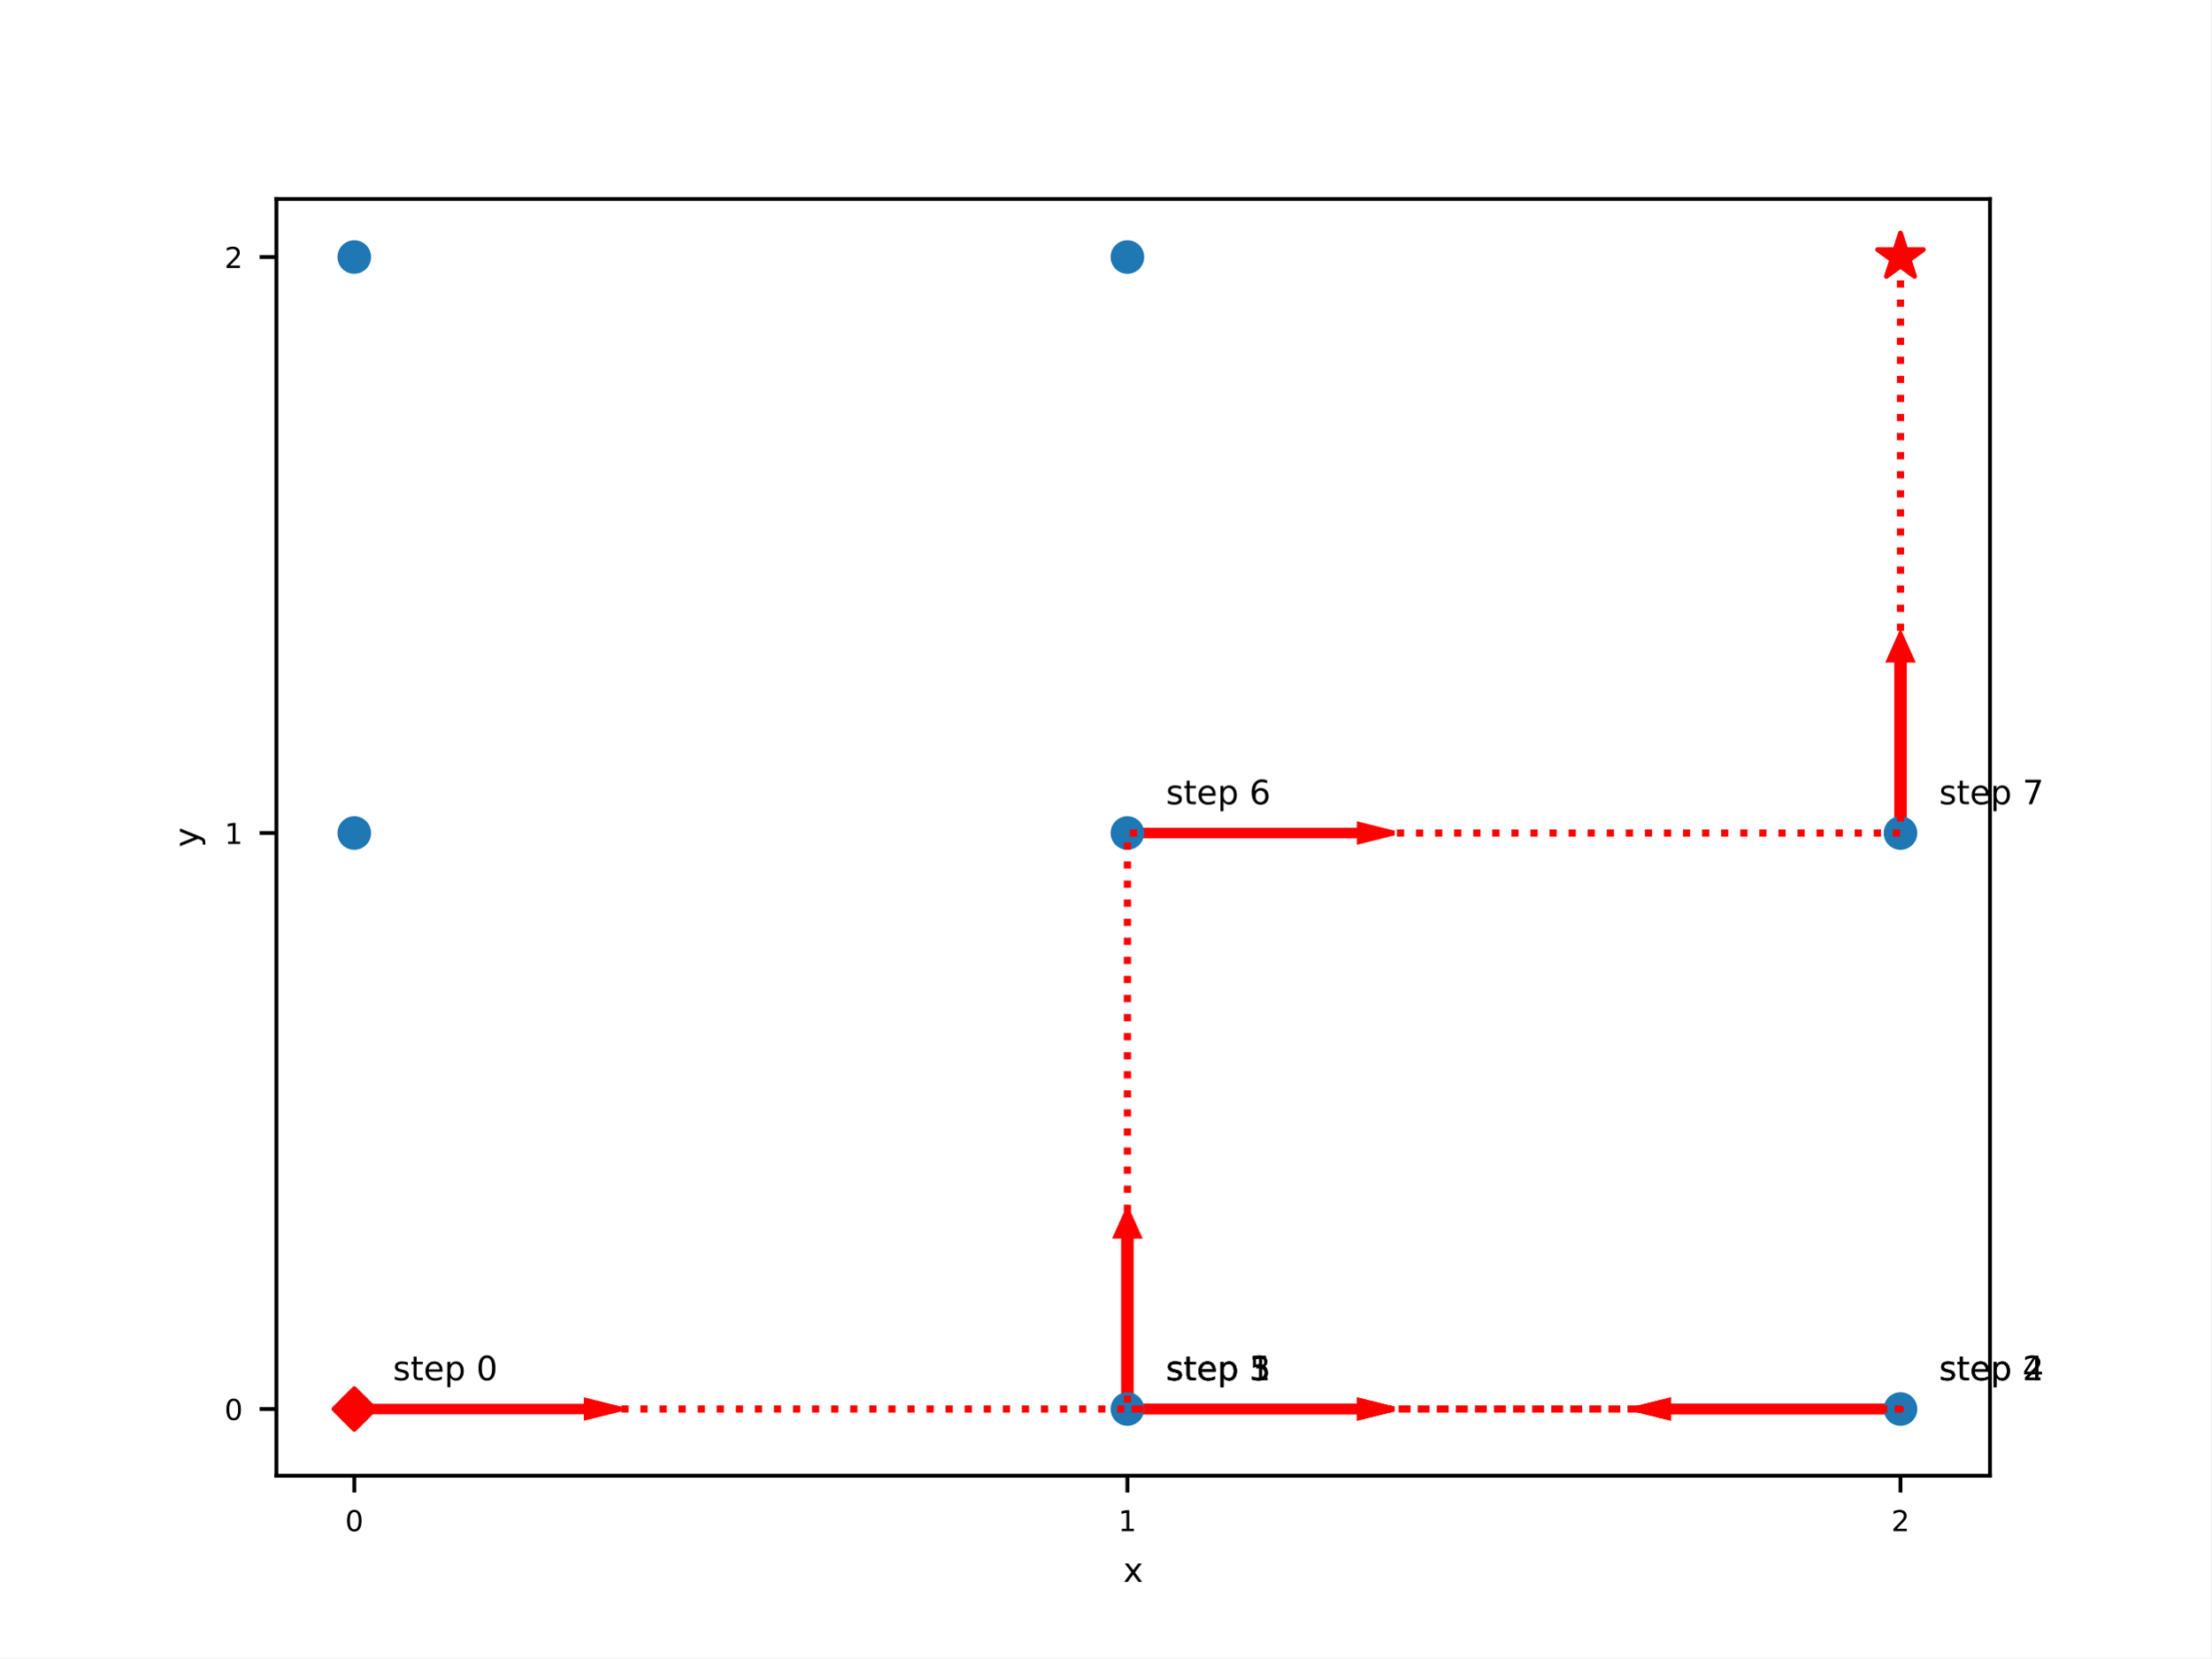
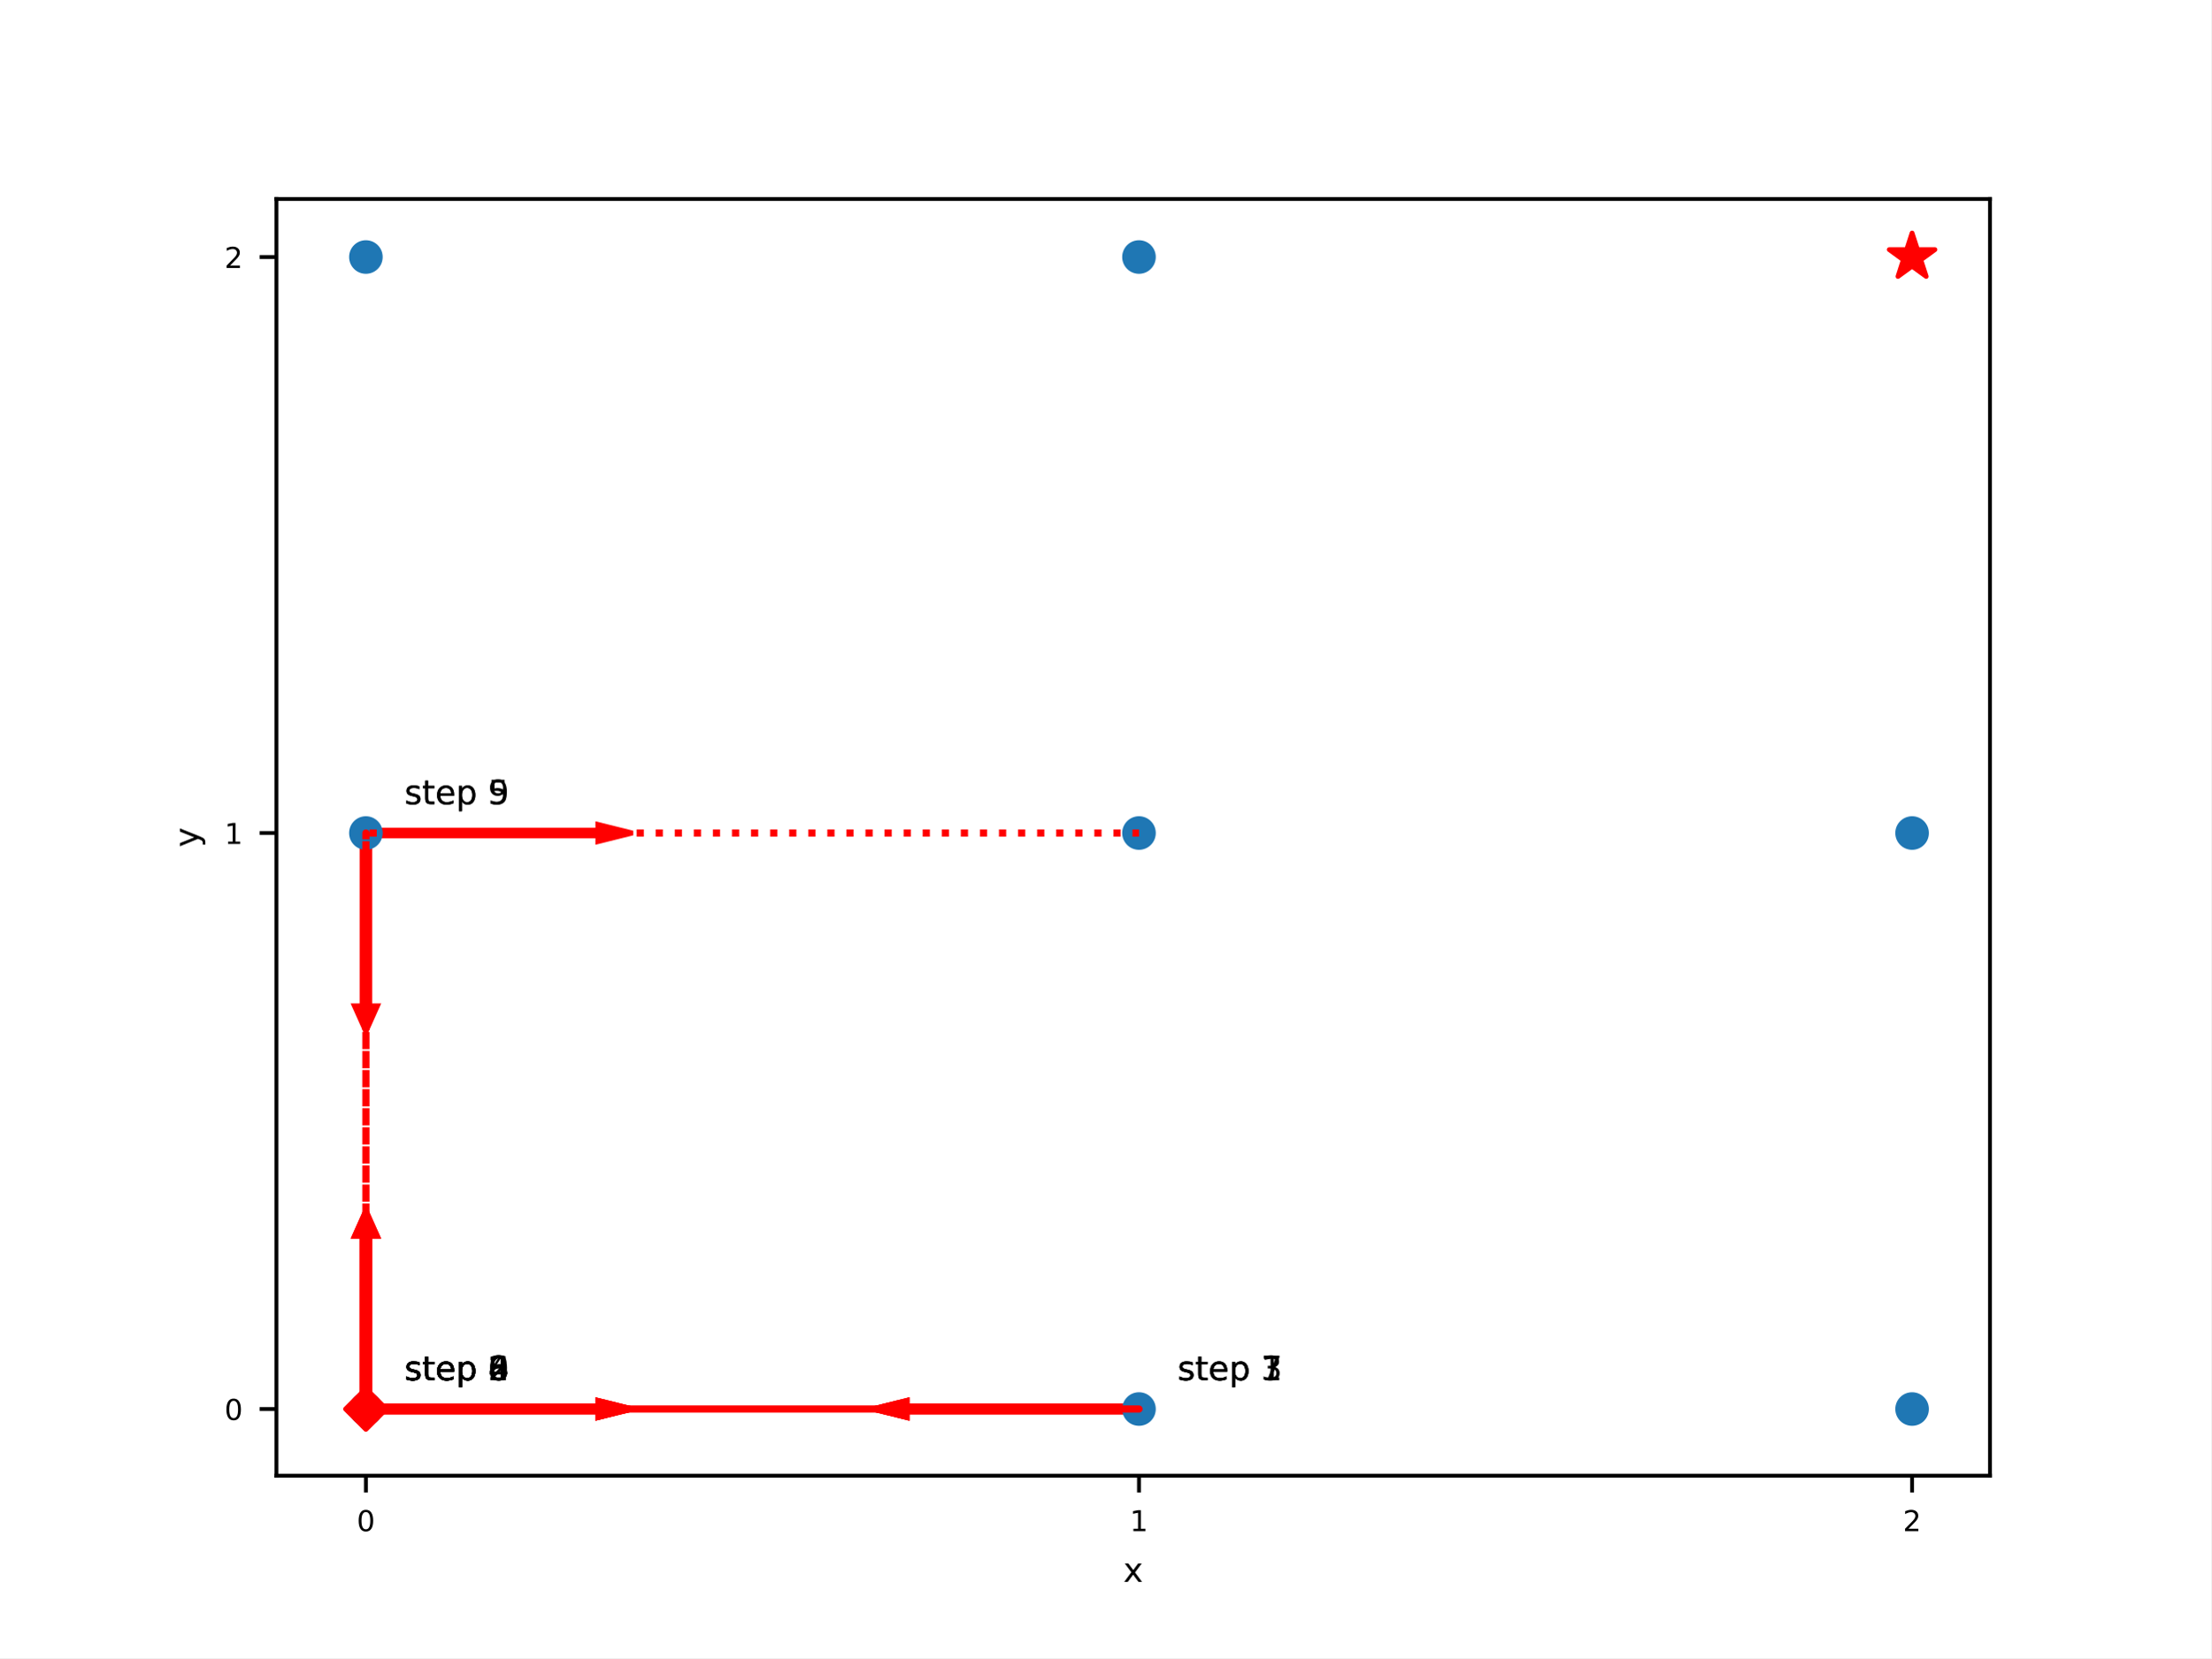
<svg xmlns="http://www.w3.org/2000/svg" xmlns:xlink="http://www.w3.org/1999/xlink" width="460.8pt" height="345.6pt" viewBox="0 0 460.8 345.6" version="1.1">
  <defs>
    <style type="text/css">*{stroke-linejoin: round; stroke-linecap: butt}</style>
  </defs>
  <g id="figure_1">
    <g id="patch_1">
      <path d="M 0 345.6  L 460.8 345.6  L 460.8 0  L 0 0  z " style="fill: #ffffff" />
    </g>
    <g id="axes_1">
      <g id="patch_2">
        <path d="M 57.6 307.584  L 414.72 307.584  L 414.72 41.472  L 57.6 41.472  z " style="fill: #ffffff" />
      </g>
      <g id="patch_3">
-         <path d="M 129.419 293.687  L 122.168 295.488  L 122.168 294.287  L 73.833 294.287  L 73.833 293.087  L 122.168 293.087  L 122.168 291.886  z " clip-path="url(#p199df8d029)" style="fill: #ff0000; stroke: #ff0000; stroke-linejoin: miter" />
+         <path d="M 131.836 293.687  L 124.585 295.488  L 124.585 294.287  L 76.25 294.287  L 76.25 293.087  L 124.585 293.087  L 124.585 291.886  z " clip-path="url(#p8ac2254898)" style="fill: #ff0000; stroke: #ff0000; stroke-linejoin: miter" />
      </g>
      <g id="patch_4">
-         <path d="M 290.538 293.687  L 283.287 295.488  L 283.287 294.287  L 234.952 294.287  L 234.952 293.087  L 283.287 293.087  L 283.287 291.886  z " clip-path="url(#p199df8d029)" style="fill: #ff0000; stroke: #ff0000; stroke-linejoin: miter" />
+         <path d="M 181.782 293.687  L 189.033 291.886  L 189.033 293.087  L 237.368 293.087  L 237.368 294.287  L 189.033 294.287  L 189.033 295.488  z " clip-path="url(#p8ac2254898)" style="fill: #ff0000; stroke: #ff0000; stroke-linejoin: miter" />
      </g>
      <g id="patch_5">
-         <path d="M 340.484 293.687  L 347.735 291.886  L 347.735 293.087  L 396.07 293.087  L 396.07 294.287  L 347.735 294.287  L 347.735 295.488  z " clip-path="url(#p199df8d029)" style="fill: #ff0000; stroke: #ff0000; stroke-linejoin: miter" />
+         <path d="M 131.836 293.687  L 124.585 295.488  L 124.585 294.287  L 76.25 294.287  L 76.25 293.087  L 124.585 293.087  L 124.585 291.886  z " clip-path="url(#p8ac2254898)" style="fill: #ff0000; stroke: #ff0000; stroke-linejoin: miter" />
      </g>
      <g id="patch_6">
-         <path d="M 290.538 293.687  L 283.287 295.488  L 283.287 294.287  L 234.952 294.287  L 234.952 293.087  L 283.287 293.087  L 283.287 291.886  z " clip-path="url(#p199df8d029)" style="fill: #ff0000; stroke: #ff0000; stroke-linejoin: miter" />
+         <path d="M 181.782 293.687  L 189.033 291.886  L 189.033 293.087  L 237.368 293.087  L 237.368 294.287  L 189.033 294.287  L 189.033 295.488  z " clip-path="url(#p8ac2254898)" style="fill: #ff0000; stroke: #ff0000; stroke-linejoin: miter" />
      </g>
      <g id="patch_7">
-         <path d="M 340.484 293.687  L 347.735 291.886  L 347.735 293.087  L 396.07 293.087  L 396.07 294.287  L 347.735 294.287  L 347.735 295.488  z " clip-path="url(#p199df8d029)" style="fill: #ff0000; stroke: #ff0000; stroke-linejoin: miter" />
+         <path d="M 76.25 252.267  L 78.666 257.669  L 77.055 257.669  L 77.055 293.687  L 75.444 293.687  L 75.444 257.669  L 73.833 257.669  z " clip-path="url(#p8ac2254898)" style="fill: #ff0000; stroke: #ff0000; stroke-linejoin: miter" />
      </g>
      <g id="patch_8">
-         <path d="M 234.952 252.267  L 237.368 257.669  L 235.757 257.669  L 235.757 293.687  L 234.146 293.687  L 234.146 257.669  L 232.535 257.669  z " clip-path="url(#p199df8d029)" style="fill: #ff0000; stroke: #ff0000; stroke-linejoin: miter" />
+         <path d="M 76.25 215.048  L 73.833 209.645  L 75.444 209.645  L 75.444 173.628  L 77.055 173.628  L 77.055 209.645  L 78.666 209.645  z " clip-path="url(#p8ac2254898)" style="fill: #ff0000; stroke: #ff0000; stroke-linejoin: miter" />
      </g>
      <g id="patch_9">
-         <path d="M 290.538 173.628  L 283.287 175.428  L 283.287 174.228  L 234.952 174.228  L 234.952 173.027  L 283.287 173.027  L 283.287 171.827  z " clip-path="url(#p199df8d029)" style="fill: #ff0000; stroke: #ff0000; stroke-linejoin: miter" />
+         <path d="M 131.836 293.687  L 124.585 295.488  L 124.585 294.287  L 76.25 294.287  L 76.25 293.087  L 124.585 293.087  L 124.585 291.886  z " clip-path="url(#p8ac2254898)" style="fill: #ff0000; stroke: #ff0000; stroke-linejoin: miter" />
      </g>
      <g id="patch_10">
-         <path d="M 396.07 132.207  L 398.487 137.61  L 396.876 137.61  L 396.876 173.628  L 395.265 173.628  L 395.265 137.61  L 393.654 137.61  z " clip-path="url(#p199df8d029)" style="fill: #ff0000; stroke: #ff0000; stroke-linejoin: miter" />
+         <path d="M 181.782 293.687  L 189.033 291.886  L 189.033 293.087  L 237.368 293.087  L 237.368 294.287  L 189.033 294.287  L 189.033 295.488  z " clip-path="url(#p8ac2254898)" style="fill: #ff0000; stroke: #ff0000; stroke-linejoin: miter" />
+       </g>
+       <g id="patch_11">
+         <path d="M 76.25 252.267  L 78.666 257.669  L 77.055 257.669  L 77.055 293.687  L 75.444 293.687  L 75.444 257.669  L 73.833 257.669  z " clip-path="url(#p8ac2254898)" style="fill: #ff0000; stroke: #ff0000; stroke-linejoin: miter" />
+       </g>
+       <g id="patch_12">
+         <path d="M 131.836 173.628  L 124.585 175.428  L 124.585 174.228  L 76.25 174.228  L 76.25 173.027  L 124.585 173.027  L 124.585 171.827  z " clip-path="url(#p8ac2254898)" style="fill: #ff0000; stroke: #ff0000; stroke-linejoin: miter" />
      </g>
      <g id="PathCollection_1">
        <defs>
-           <path id="m588a69c853" d="M 0 3  C 0.796 3 1.559 2.684 2.121 2.121  C 2.684 1.559 3 0.796 3 0  C 3 -0.796 2.684 -1.559 2.121 -2.121  C 1.559 -2.684 0.796 -3 0 -3  C -0.796 -3 -1.559 -2.684 -2.121 -2.121  C -2.684 -1.559 -3 -0.796 -3 0  C -3 0.796 -2.684 1.559 -2.121 2.121  C -1.559 2.684 -0.796 3 0 3  z " style="stroke: #1f77b4" />
+           <path id="mb5312d14bb" d="M 0 3  C 0.796 3 1.559 2.684 2.121 2.121  C 2.684 1.559 3 0.796 3 0  C 3 -0.796 2.684 -1.559 2.121 -2.121  C 1.559 -2.684 0.796 -3 0 -3  C -0.796 -3 -1.559 -2.684 -2.121 -2.121  C -2.684 -1.559 -3 -0.796 -3 0  C -3 0.796 -2.684 1.559 -2.121 2.121  C -1.559 2.684 -0.796 3 0 3  z " style="stroke: #1f77b4" />
        </defs>
-         <g clip-path="url(#p199df8d029)">
-           <use xlink:href="#m588a69c853" x="73.833" y="293.687" style="fill: #1f77b4; stroke: #1f77b4" />
-           <use xlink:href="#m588a69c853" x="73.833" y="173.628" style="fill: #1f77b4; stroke: #1f77b4" />
-           <use xlink:href="#m588a69c853" x="73.833" y="53.568" style="fill: #1f77b4; stroke: #1f77b4" />
-           <use xlink:href="#m588a69c853" x="234.952" y="293.687" style="fill: #1f77b4; stroke: #1f77b4" />
-           <use xlink:href="#m588a69c853" x="234.952" y="173.628" style="fill: #1f77b4; stroke: #1f77b4" />
-           <use xlink:href="#m588a69c853" x="234.952" y="53.568" style="fill: #1f77b4; stroke: #1f77b4" />
-           <use xlink:href="#m588a69c853" x="396.07" y="293.687" style="fill: #1f77b4; stroke: #1f77b4" />
-           <use xlink:href="#m588a69c853" x="396.07" y="173.628" style="fill: #1f77b4; stroke: #1f77b4" />
+         <g clip-path="url(#p8ac2254898)">
+           <use xlink:href="#mb5312d14bb" x="76.25" y="293.687" style="fill: #1f77b4; stroke: #1f77b4" />
+           <use xlink:href="#mb5312d14bb" x="76.25" y="173.628" style="fill: #1f77b4; stroke: #1f77b4" />
+           <use xlink:href="#mb5312d14bb" x="76.25" y="53.568" style="fill: #1f77b4; stroke: #1f77b4" />
+           <use xlink:href="#mb5312d14bb" x="237.368" y="293.687" style="fill: #1f77b4; stroke: #1f77b4" />
+           <use xlink:href="#mb5312d14bb" x="237.368" y="173.628" style="fill: #1f77b4; stroke: #1f77b4" />
+           <use xlink:href="#mb5312d14bb" x="237.368" y="53.568" style="fill: #1f77b4; stroke: #1f77b4" />
+           <use xlink:href="#mb5312d14bb" x="398.487" y="293.687" style="fill: #1f77b4; stroke: #1f77b4" />
+           <use xlink:href="#mb5312d14bb" x="398.487" y="173.628" style="fill: #1f77b4; stroke: #1f77b4" />
        </g>
      </g>
      <g id="PathCollection_2">
        <defs>
-           <path id="m4b61e45c72" d="M -0 4.243  L 4.243 0  L 0 -4.243  L -4.243 -0  z " style="stroke: #ff0000" />
+           <path id="m0d78491011" d="M -0 4.243  L 4.243 0  L 0 -4.243  L -4.243 -0  z " style="stroke: #ff0000" />
        </defs>
-         <g clip-path="url(#p199df8d029)">
-           <use xlink:href="#m4b61e45c72" x="73.833" y="293.687" style="fill: #ff0000; stroke: #ff0000" />
+         <g clip-path="url(#p8ac2254898)">
+           <use xlink:href="#m0d78491011" x="76.25" y="293.687" style="fill: #ff0000; stroke: #ff0000" />
        </g>
      </g>
      <g id="PathCollection_3">
        <defs>
-           <path id="mdf973f0342" d="M 0 -5  L -1.123 -1.545  L -4.755 -1.545  L -1.816 0.59  L -2.939 4.045  L -0 1.91  L 2.939 4.045  L 1.816 0.59  L 4.755 -1.545  L 1.123 -1.545  z " style="stroke: #ff0000" />
+           <path id="m7e9fb0a55d" d="M 0 -5  L -1.123 -1.545  L -4.755 -1.545  L -1.816 0.59  L -2.939 4.045  L -0 1.91  L 2.939 4.045  L 1.816 0.59  L 4.755 -1.545  L 1.123 -1.545  z " style="stroke: #ff0000" />
        </defs>
-         <g clip-path="url(#p199df8d029)">
-           <use xlink:href="#mdf973f0342" x="396.07" y="53.568" style="fill: #ff0000; stroke: #ff0000" />
+         <g clip-path="url(#p8ac2254898)">
+           <use xlink:href="#m7e9fb0a55d" x="398.487" y="53.568" style="fill: #ff0000; stroke: #ff0000" />
        </g>
      </g>
      <g id="matplotlib.axis_1">
        <g id="xtick_1">
          <g id="line2d_1">
            <defs>
-               <path id="m237c751050" d="M 0 0  L 0 3.5  " style="stroke: #000000; stroke-width: 0.8" />
+               <path id="me01db41995" d="M 0 0  L 0 3.5  " style="stroke: #000000; stroke-width: 0.8" />
            </defs>
            <g>
-               <use xlink:href="#m237c751050" x="73.833" y="307.584" style="stroke: #000000; stroke-width: 0.8" />
+               <use xlink:href="#me01db41995" x="76.25" y="307.584" style="stroke: #000000; stroke-width: 0.8" />
            </g>
          </g>
          <g id="text_1">
-             <g transform="translate(71.92398 319.1431) scale(0.06 -0.06)">
+             <g transform="translate(74.34076 319.1431) scale(0.06 -0.06)">
              <defs>
                <path id="DejaVuSans-30" d="M 2034 4250  Q 1547 4250 1301 3770  Q 1056 3291 1056 2328  Q 1056 1369 1301 889  Q 1547 409 2034 409  Q 2525 409 2770 889  Q 3016 1369 3016 2328  Q 3016 3291 2770 3770  Q 2525 4250 2034 4250  z M 2034 4750  Q 2819 4750 3233 4129  Q 3647 3509 3647 2328  Q 3647 1150 3233 529  Q 2819 -91 2034 -91  Q 1250 -91 836 529  Q 422 1150 422 2328  Q 422 3509 836 4129  Q 1250 4750 2034 4750  z " transform="scale(0.015625)" />
              </defs>
              <use xlink:href="#DejaVuSans-30" />
            </g>
          </g>
        </g>
        <g id="xtick_2">
          <g id="line2d_2">
            <g>
-               <use xlink:href="#m237c751050" x="234.952" y="307.584" style="stroke: #000000; stroke-width: 0.8" />
+               <use xlink:href="#me01db41995" x="237.368" y="307.584" style="stroke: #000000; stroke-width: 0.8" />
            </g>
          </g>
          <g id="text_2">
-             <g transform="translate(233.0429 319.1431) scale(0.06 -0.06)">
+             <g transform="translate(235.4596 319.1431) scale(0.06 -0.06)">
              <defs>
                <path id="DejaVuSans-31" d="M 794 531  L 1825 531  L 1825 4091  L 703 3866  L 703 4441  L 1819 4666  L 2450 4666  L 2450 531  L 3481 531  L 3481 0  L 794 0  L 794 531  z " transform="scale(0.015625)" />
              </defs>
              <use xlink:href="#DejaVuSans-31" />
            </g>
          </g>
        </g>
        <g id="xtick_3">
          <g id="line2d_3">
            <g>
-               <use xlink:href="#m237c751050" x="396.07" y="307.584" style="stroke: #000000; stroke-width: 0.8" />
+               <use xlink:href="#me01db41995" x="398.487" y="307.584" style="stroke: #000000; stroke-width: 0.8" />
            </g>
          </g>
          <g id="text_3">
-             <g transform="translate(394.1617 319.1431) scale(0.06 -0.06)">
+             <g transform="translate(396.5785 319.1431) scale(0.06 -0.06)">
              <defs>
                <path id="DejaVuSans-32" d="M 1228 531  L 3431 531  L 3431 0  L 469 0  L 469 531  Q 828 903 1448 1529  Q 2069 2156 2228 2338  Q 2531 2678 2651 2914  Q 2772 3150 2772 3378  Q 2772 3750 2511 3984  Q 2250 4219 1831 4219  Q 1534 4219 1204 4116  Q 875 4013 500 3803  L 500 4441  Q 881 4594 1212 4672  Q 1544 4750 1819 4750  Q 2544 4750 2975 4387  Q 3406 4025 3406 3419  Q 3406 3131 3298 2873  Q 3191 2616 2906 2266  Q 2828 2175 2409 1742  Q 1991 1309 1228 531  z " transform="scale(0.015625)" />
              </defs>
              <use xlink:href="#DejaVuSans-32" />
            </g>
          </g>
        </g>
        <g id="text_4">
          <g transform="translate(234.0884 329.7098) scale(0.07 -0.07)">
            <defs>
              <path id="DejaVuSans-78" d="M 3513 3500  L 2247 1797  L 3578 0  L 2900 0  L 1881 1375  L 863 0  L 184 0  L 1544 1831  L 300 3500  L 978 3500  L 1906 2253  L 2834 3500  L 3513 3500  z " transform="scale(0.015625)" />
            </defs>
            <use xlink:href="#DejaVuSans-78" />
          </g>
        </g>
      </g>
      <g id="matplotlib.axis_2">
        <g id="ytick_1">
          <g id="line2d_4">
            <defs>
-               <path id="m991e6a438a" d="M 0 0  L -3.5 0  " style="stroke: #000000; stroke-width: 0.8" />
+               <path id="m3c64e7ccc3" d="M 0 0  L -3.5 0  " style="stroke: #000000; stroke-width: 0.8" />
            </defs>
            <g>
-               <use xlink:href="#m991e6a438a" x="57.6" y="293.687" style="stroke: #000000; stroke-width: 0.8" />
+               <use xlink:href="#m3c64e7ccc3" x="57.6" y="293.687" style="stroke: #000000; stroke-width: 0.8" />
            </g>
          </g>
          <g id="text_5">
            <g transform="translate(46.7825 295.9666) scale(0.06 -0.06)">
              <use xlink:href="#DejaVuSans-30" />
            </g>
          </g>
        </g>
        <g id="ytick_2">
          <g id="line2d_5">
            <g>
-               <use xlink:href="#m991e6a438a" x="57.6" y="173.628" style="stroke: #000000; stroke-width: 0.8" />
+               <use xlink:href="#m3c64e7ccc3" x="57.6" y="173.628" style="stroke: #000000; stroke-width: 0.8" />
            </g>
          </g>
          <g id="text_6">
            <g transform="translate(46.7825 175.9071) scale(0.06 -0.06)">
              <use xlink:href="#DejaVuSans-31" />
            </g>
          </g>
        </g>
        <g id="ytick_3">
          <g id="line2d_6">
            <g>
-               <use xlink:href="#m991e6a438a" x="57.6" y="53.568" style="stroke: #000000; stroke-width: 0.8" />
+               <use xlink:href="#m3c64e7ccc3" x="57.6" y="53.568" style="stroke: #000000; stroke-width: 0.8" />
            </g>
          </g>
          <g id="text_7">
            <g transform="translate(46.7825 55.84753) scale(0.06 -0.06)">
              <use xlink:href="#DejaVuSans-32" />
            </g>
          </g>
        </g>
        <g id="text_8">
          <g transform="translate(41.32672 176.5996) rotate(-90) scale(0.07 -0.07)">
            <defs>
              <path id="DejaVuSans-79" d="M 2059 -325  Q 1816 -950 1584 -1140  Q 1353 -1331 966 -1331  L 506 -1331  L 506 -850  L 844 -850  Q 1081 -850 1212 -737  Q 1344 -625 1503 -206  L 1606 56  L 191 3500  L 800 3500  L 1894 763  L 2988 3500  L 3597 3500  L 2059 -325  z " transform="scale(0.015625)" />
            </defs>
            <use xlink:href="#DejaVuSans-79" />
          </g>
        </g>
      </g>
      <g id="line2d_7">
-         <path d="M 73.833 293.687  L 234.952 293.687  L 396.07 293.687  L 234.952 293.687  L 396.07 293.687  L 234.952 293.687  L 234.952 173.628  L 396.07 173.628  L 396.07 53.568  " clip-path="url(#p199df8d029)" style="fill: none; stroke-dasharray: 1.5,2.475; stroke-dashoffset: 0; stroke: #ff0000; stroke-width: 1.5" />
-       </g>
-       <g id="patch_11">
+         <path d="M 76.25 293.687  L 237.368 293.687  L 76.25 293.687  L 237.368 293.687  L 76.25 293.687  L 76.25 173.628  L 76.25 293.687  L 237.368 293.687  L 76.25 293.687  L 76.25 173.628  L 237.368 173.628  " clip-path="url(#p8ac2254898)" style="fill: none; stroke-dasharray: 1.5,2.475; stroke-dashoffset: 0; stroke: #ff0000; stroke-width: 1.5" />
+       </g>
+       <g id="patch_13">
        <path d="M 57.6 307.584  L 57.6 41.472  " style="fill: none; stroke: #000000; stroke-width: 0.8; stroke-linejoin: miter; stroke-linecap: square" />
      </g>
-       <g id="patch_12">
+       <g id="patch_14">
        <path d="M 414.72 307.584  L 414.72 41.472  " style="fill: none; stroke: #000000; stroke-width: 0.8; stroke-linejoin: miter; stroke-linecap: square" />
      </g>
-       <g id="patch_13">
+       <g id="patch_15">
        <path d="M 57.6 307.584  L 414.72 307.584  " style="fill: none; stroke: #000000; stroke-width: 0.8; stroke-linejoin: miter; stroke-linecap: square" />
      </g>
-       <g id="patch_14">
+       <g id="patch_16">
        <path d="M 57.6 41.472  L 414.72 41.472  " style="fill: none; stroke: #000000; stroke-width: 0.8; stroke-linejoin: miter; stroke-linecap: square" />
      </g>
      <g id="text_9">
-         <g transform="translate(81.88867 287.6841) scale(0.07 -0.07)">
+         <g transform="translate(84.30545 287.6841) scale(0.07 -0.07)">
          <defs>
            <path id="DejaVuSans-73" d="M 2834 3397  L 2834 2853  Q 2591 2978 2328 3040  Q 2066 3103 1784 3103  Q 1356 3103 1142 2972  Q 928 2841 928 2578  Q 928 2378 1081 2264  Q 1234 2150 1697 2047  L 1894 2003  Q 2506 1872 2764 1633  Q 3022 1394 3022 966  Q 3022 478 2636 193  Q 2250 -91 1575 -91  Q 1294 -91 989 -36  Q 684 19 347 128  L 347 722  Q 666 556 975 473  Q 1284 391 1588 391  Q 1994 391 2212 530  Q 2431 669 2431 922  Q 2431 1156 2273 1281  Q 2116 1406 1581 1522  L 1381 1569  Q 847 1681 609 1914  Q 372 2147 372 2553  Q 372 3047 722 3315  Q 1072 3584 1716 3584  Q 2034 3584 2315 3537  Q 2597 3491 2834 3397  z " transform="scale(0.015625)" />
            <path id="DejaVuSans-74" d="M 1172 4494  L 1172 3500  L 2356 3500  L 2356 3053  L 1172 3053  L 1172 1153  Q 1172 725 1289 603  Q 1406 481 1766 481  L 2356 481  L 2356 0  L 1766 0  Q 1100 0 847 248  Q 594 497 594 1153  L 594 3053  L 172 3053  L 172 3500  L 594 3500  L 594 4494  L 1172 4494  z " transform="scale(0.015625)" />
            <path id="DejaVuSans-65" d="M 3597 1894  L 3597 1613  L 953 1613  Q 991 1019 1311 708  Q 1631 397 2203 397  Q 2534 397 2845 478  Q 3156 559 3463 722  L 3463 178  Q 3153 47 2828 -22  Q 2503 -91 2169 -91  Q 1331 -91 842 396  Q 353 884 353 1716  Q 353 2575 817 3079  Q 1281 3584 2069 3584  Q 2775 3584 3186 3129  Q 3597 2675 3597 1894  z M 3022 2063  Q 3016 2534 2758 2815  Q 2500 3097 2075 3097  Q 1594 3097 1305 2825  Q 1016 2553 972 2059  L 3022 2063  z " transform="scale(0.015625)" />
            <path id="DejaVuSans-70" d="M 1159 525  L 1159 -1331  L 581 -1331  L 581 3500  L 1159 3500  L 1159 2969  Q 1341 3281 1617 3432  Q 1894 3584 2278 3584  Q 2916 3584 3314 3078  Q 3713 2572 3713 1747  Q 3713 922 3314 415  Q 2916 -91 2278 -91  Q 1894 -91 1617 61  Q 1341 213 1159 525  z M 3116 1747  Q 3116 2381 2855 2742  Q 2594 3103 2138 3103  Q 1681 3103 1420 2742  Q 1159 2381 1159 1747  Q 1159 1113 1420 752  Q 1681 391 2138 391  Q 2594 391 2855 752  Q 3116 1113 3116 1747  z " transform="scale(0.015625)" />
            <path id="DejaVuSans-20" transform="scale(0.015625)" />
          </defs>
          <use xlink:href="#DejaVuSans-73" />
          <use xlink:href="#DejaVuSans-74" x="52.1" />
          <use xlink:href="#DejaVuSans-65" x="91.309" />
          <use xlink:href="#DejaVuSans-70" x="152.832" />
          <use xlink:href="#DejaVuSans-20" x="216.309" />
          <use xlink:href="#DejaVuSans-30" x="248.096" />
        </g>
      </g>
      <g id="text_10">
-         <g transform="translate(243.0076 287.6841) scale(0.07 -0.07)">
+         <g transform="translate(245.4243 287.6841) scale(0.07 -0.07)">
          <use xlink:href="#DejaVuSans-73" />
          <use xlink:href="#DejaVuSans-74" x="52.1" />
          <use xlink:href="#DejaVuSans-65" x="91.309" />
          <use xlink:href="#DejaVuSans-70" x="152.832" />
          <use xlink:href="#DejaVuSans-20" x="216.309" />
          <use xlink:href="#DejaVuSans-31" x="248.096" />
        </g>
      </g>
      <g id="text_11">
-         <g transform="translate(404.1264 287.6841) scale(0.07 -0.07)">
+         <g transform="translate(84.30545 287.6841) scale(0.07 -0.07)">
          <use xlink:href="#DejaVuSans-73" />
          <use xlink:href="#DejaVuSans-74" x="52.1" />
          <use xlink:href="#DejaVuSans-65" x="91.309" />
          <use xlink:href="#DejaVuSans-70" x="152.832" />
          <use xlink:href="#DejaVuSans-20" x="216.309" />
          <use xlink:href="#DejaVuSans-32" x="248.096" />
        </g>
      </g>
      <g id="text_12">
-         <g transform="translate(243.0076 287.6841) scale(0.07 -0.07)">
+         <g transform="translate(245.4243 287.6841) scale(0.07 -0.07)">
          <defs>
            <path id="DejaVuSans-33" d="M 2597 2516  Q 3050 2419 3304 2112  Q 3559 1806 3559 1356  Q 3559 666 3084 287  Q 2609 -91 1734 -91  Q 1441 -91 1130 -33  Q 819 25 488 141  L 488 750  Q 750 597 1062 519  Q 1375 441 1716 441  Q 2309 441 2620 675  Q 2931 909 2931 1356  Q 2931 1769 2642 2001  Q 2353 2234 1838 2234  L 1294 2234  L 1294 2753  L 1863 2753  Q 2328 2753 2575 2939  Q 2822 3125 2822 3475  Q 2822 3834 2567 4026  Q 2313 4219 1838 4219  Q 1578 4219 1281 4162  Q 984 4106 628 3988  L 628 4550  Q 988 4650 1302 4700  Q 1616 4750 1894 4750  Q 2613 4750 3031 4423  Q 3450 4097 3450 3541  Q 3450 3153 3228 2886  Q 3006 2619 2597 2516  z " transform="scale(0.015625)" />
          </defs>
          <use xlink:href="#DejaVuSans-73" />
          <use xlink:href="#DejaVuSans-74" x="52.1" />
          <use xlink:href="#DejaVuSans-65" x="91.309" />
          <use xlink:href="#DejaVuSans-70" x="152.832" />
          <use xlink:href="#DejaVuSans-20" x="216.309" />
          <use xlink:href="#DejaVuSans-33" x="248.096" />
        </g>
      </g>
      <g id="text_13">
-         <g transform="translate(404.1264 287.6841) scale(0.07 -0.07)">
+         <g transform="translate(84.30545 287.6841) scale(0.07 -0.07)">
          <defs>
            <path id="DejaVuSans-34" d="M 2419 4116  L 825 1625  L 2419 1625  L 2419 4116  z M 2253 4666  L 3047 4666  L 3047 1625  L 3713 1625  L 3713 1100  L 3047 1100  L 3047 0  L 2419 0  L 2419 1100  L 313 1100  L 313 1709  L 2253 4666  z " transform="scale(0.015625)" />
          </defs>
          <use xlink:href="#DejaVuSans-73" />
          <use xlink:href="#DejaVuSans-74" x="52.1" />
          <use xlink:href="#DejaVuSans-65" x="91.309" />
          <use xlink:href="#DejaVuSans-70" x="152.832" />
          <use xlink:href="#DejaVuSans-20" x="216.309" />
          <use xlink:href="#DejaVuSans-34" x="248.096" />
        </g>
      </g>
      <g id="text_14">
-         <g transform="translate(243.0076 287.6841) scale(0.07 -0.07)">
+         <g transform="translate(84.30545 167.6246) scale(0.07 -0.07)">
          <defs>
            <path id="DejaVuSans-35" d="M 691 4666  L 3169 4666  L 3169 4134  L 1269 4134  L 1269 2991  Q 1406 3038 1543 3061  Q 1681 3084 1819 3084  Q 2600 3084 3056 2656  Q 3513 2228 3513 1497  Q 3513 744 3044 326  Q 2575 -91 1722 -91  Q 1428 -91 1123 -41  Q 819 9 494 109  L 494 744  Q 775 591 1075 516  Q 1375 441 1709 441  Q 2250 441 2565 725  Q 2881 1009 2881 1497  Q 2881 1984 2565 2268  Q 2250 2553 1709 2553  Q 1456 2553 1204 2497  Q 953 2441 691 2322  L 691 4666  z " transform="scale(0.015625)" />
          </defs>
          <use xlink:href="#DejaVuSans-73" />
          <use xlink:href="#DejaVuSans-74" x="52.1" />
          <use xlink:href="#DejaVuSans-65" x="91.309" />
          <use xlink:href="#DejaVuSans-70" x="152.832" />
          <use xlink:href="#DejaVuSans-20" x="216.309" />
          <use xlink:href="#DejaVuSans-35" x="248.096" />
        </g>
      </g>
      <g id="text_15">
-         <g transform="translate(243.0076 167.6246) scale(0.07 -0.07)">
+         <g transform="translate(84.30545 287.6841) scale(0.07 -0.07)">
          <defs>
            <path id="DejaVuSans-36" d="M 2113 2584  Q 1688 2584 1439 2293  Q 1191 2003 1191 1497  Q 1191 994 1439 701  Q 1688 409 2113 409  Q 2538 409 2786 701  Q 3034 994 3034 1497  Q 3034 2003 2786 2293  Q 2538 2584 2113 2584  z M 3366 4563  L 3366 3988  Q 3128 4100 2886 4159  Q 2644 4219 2406 4219  Q 1781 4219 1451 3797  Q 1122 3375 1075 2522  Q 1259 2794 1537 2939  Q 1816 3084 2150 3084  Q 2853 3084 3261 2657  Q 3669 2231 3669 1497  Q 3669 778 3244 343  Q 2819 -91 2113 -91  Q 1303 -91 875 529  Q 447 1150 447 2328  Q 447 3434 972 4092  Q 1497 4750 2381 4750  Q 2619 4750 2861 4703  Q 3103 4656 3366 4563  z " transform="scale(0.015625)" />
          </defs>
          <use xlink:href="#DejaVuSans-73" />
          <use xlink:href="#DejaVuSans-74" x="52.1" />
          <use xlink:href="#DejaVuSans-65" x="91.309" />
          <use xlink:href="#DejaVuSans-70" x="152.832" />
          <use xlink:href="#DejaVuSans-20" x="216.309" />
          <use xlink:href="#DejaVuSans-36" x="248.096" />
        </g>
      </g>
      <g id="text_16">
-         <g transform="translate(404.1264 167.6246) scale(0.07 -0.07)">
+         <g transform="translate(245.4243 287.6841) scale(0.07 -0.07)">
          <defs>
            <path id="DejaVuSans-37" d="M 525 4666  L 3525 4666  L 3525 4397  L 1831 0  L 1172 0  L 2766 4134  L 525 4134  L 525 4666  z " transform="scale(0.015625)" />
          </defs>
          <use xlink:href="#DejaVuSans-73" />
          <use xlink:href="#DejaVuSans-74" x="52.1" />
          <use xlink:href="#DejaVuSans-65" x="91.309" />
          <use xlink:href="#DejaVuSans-70" x="152.832" />
          <use xlink:href="#DejaVuSans-20" x="216.309" />
          <use xlink:href="#DejaVuSans-37" x="248.096" />
+         </g>
+       </g>
+       <g id="text_17">
+         <g transform="translate(84.30545 287.6841) scale(0.07 -0.07)">
+           <defs>
+             <path id="DejaVuSans-38" d="M 2034 2216  Q 1584 2216 1326 1975  Q 1069 1734 1069 1313  Q 1069 891 1326 650  Q 1584 409 2034 409  Q 2484 409 2743 651  Q 3003 894 3003 1313  Q 3003 1734 2745 1975  Q 2488 2216 2034 2216  z M 1403 2484  Q 997 2584 770 2862  Q 544 3141 544 3541  Q 544 4100 942 4425  Q 1341 4750 2034 4750  Q 2731 4750 3128 4425  Q 3525 4100 3525 3541  Q 3525 3141 3298 2862  Q 3072 2584 2669 2484  Q 3125 2378 3379 2068  Q 3634 1759 3634 1313  Q 3634 634 3220 271  Q 2806 -91 2034 -91  Q 1263 -91 848 271  Q 434 634 434 1313  Q 434 1759 690 2068  Q 947 2378 1403 2484  z M 1172 3481  Q 1172 3119 1398 2916  Q 1625 2713 2034 2713  Q 2441 2713 2670 2916  Q 2900 3119 2900 3481  Q 2900 3844 2670 4047  Q 2441 4250 2034 4250  Q 1625 4250 1398 4047  Q 1172 3844 1172 3481  z " transform="scale(0.015625)" />
+           </defs>
+           <use xlink:href="#DejaVuSans-73" />
+           <use xlink:href="#DejaVuSans-74" x="52.1" />
+           <use xlink:href="#DejaVuSans-65" x="91.309" />
+           <use xlink:href="#DejaVuSans-70" x="152.832" />
+           <use xlink:href="#DejaVuSans-20" x="216.309" />
+           <use xlink:href="#DejaVuSans-38" x="248.096" />
+         </g>
+       </g>
+       <g id="text_18">
+         <g transform="translate(84.30545 167.6246) scale(0.07 -0.07)">
+           <defs>
+             <path id="DejaVuSans-39" d="M 703 97  L 703 672  Q 941 559 1184 500  Q 1428 441 1663 441  Q 2288 441 2617 861  Q 2947 1281 2994 2138  Q 2813 1869 2534 1725  Q 2256 1581 1919 1581  Q 1219 1581 811 2004  Q 403 2428 403 3163  Q 403 3881 828 4315  Q 1253 4750 1959 4750  Q 2769 4750 3195 4129  Q 3622 3509 3622 2328  Q 3622 1225 3098 567  Q 2575 -91 1691 -91  Q 1453 -91 1209 -44  Q 966 3 703 97  z M 1959 2075  Q 2384 2075 2632 2365  Q 2881 2656 2881 3163  Q 2881 3666 2632 3958  Q 2384 4250 1959 4250  Q 1534 4250 1286 3958  Q 1038 3666 1038 3163  Q 1038 2656 1286 2365  Q 1534 2075 1959 2075  z " transform="scale(0.015625)" />
+           </defs>
+           <use xlink:href="#DejaVuSans-73" />
+           <use xlink:href="#DejaVuSans-74" x="52.1" />
+           <use xlink:href="#DejaVuSans-65" x="91.309" />
+           <use xlink:href="#DejaVuSans-70" x="152.832" />
+           <use xlink:href="#DejaVuSans-20" x="216.309" />
+           <use xlink:href="#DejaVuSans-39" x="248.096" />
        </g>
      </g>
    </g>
  </g>
  <defs>
-     <clipPath id="p199df8d029">
+     <clipPath id="p8ac2254898">
      <rect x="57.6" y="41.472" width="357.12" height="266.112" />
    </clipPath>
  </defs>
</svg>
